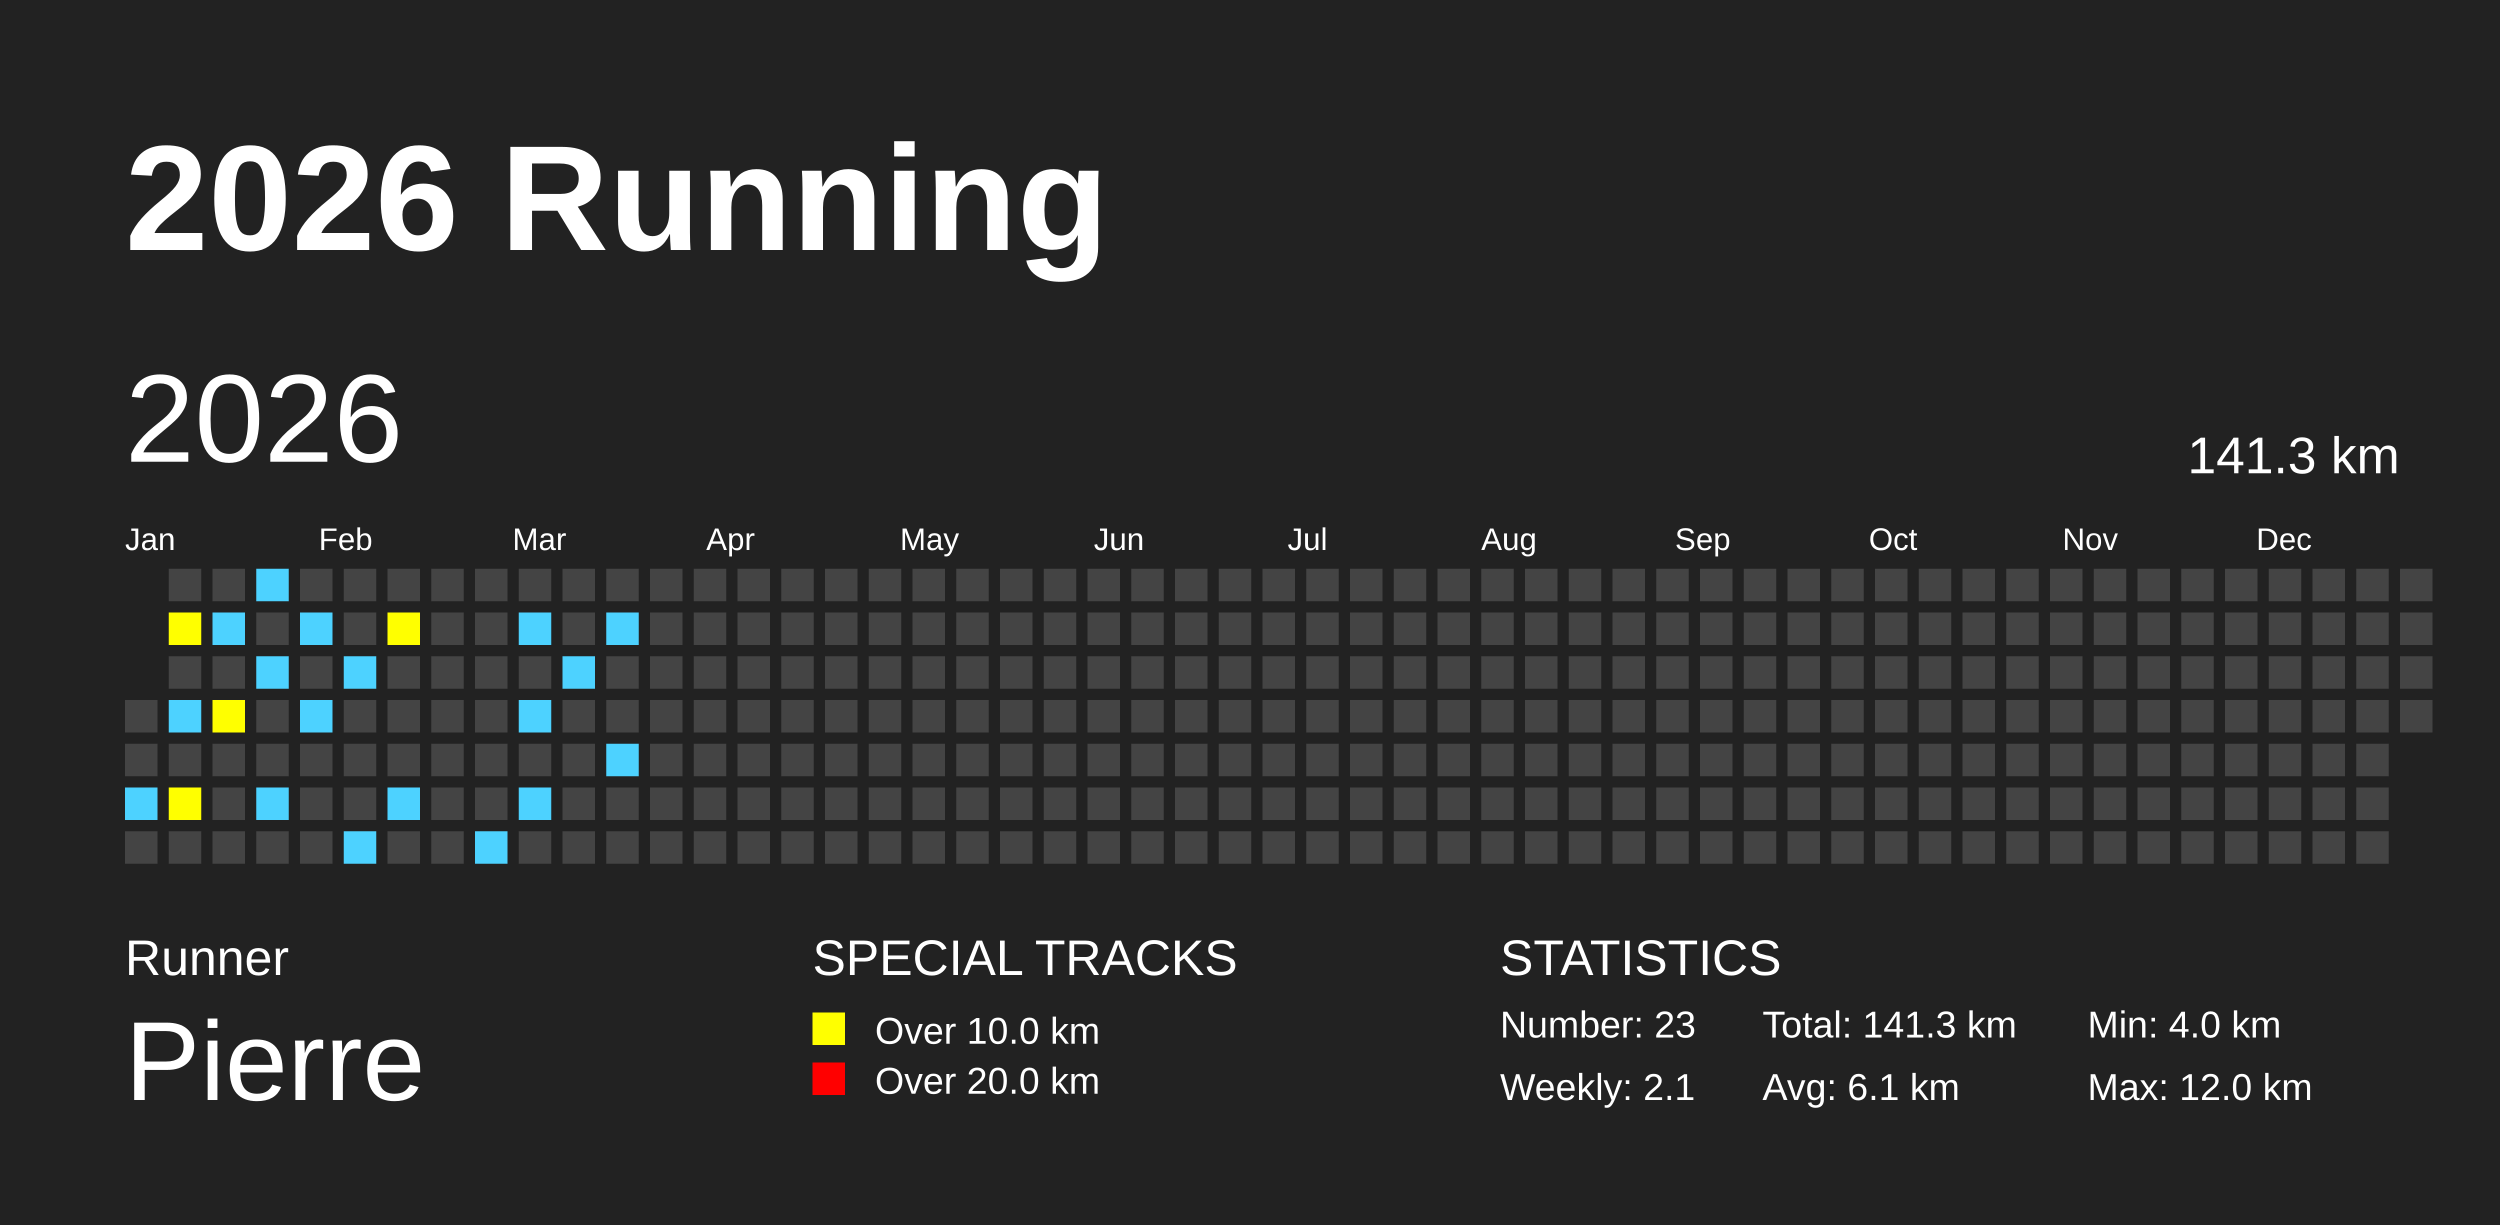
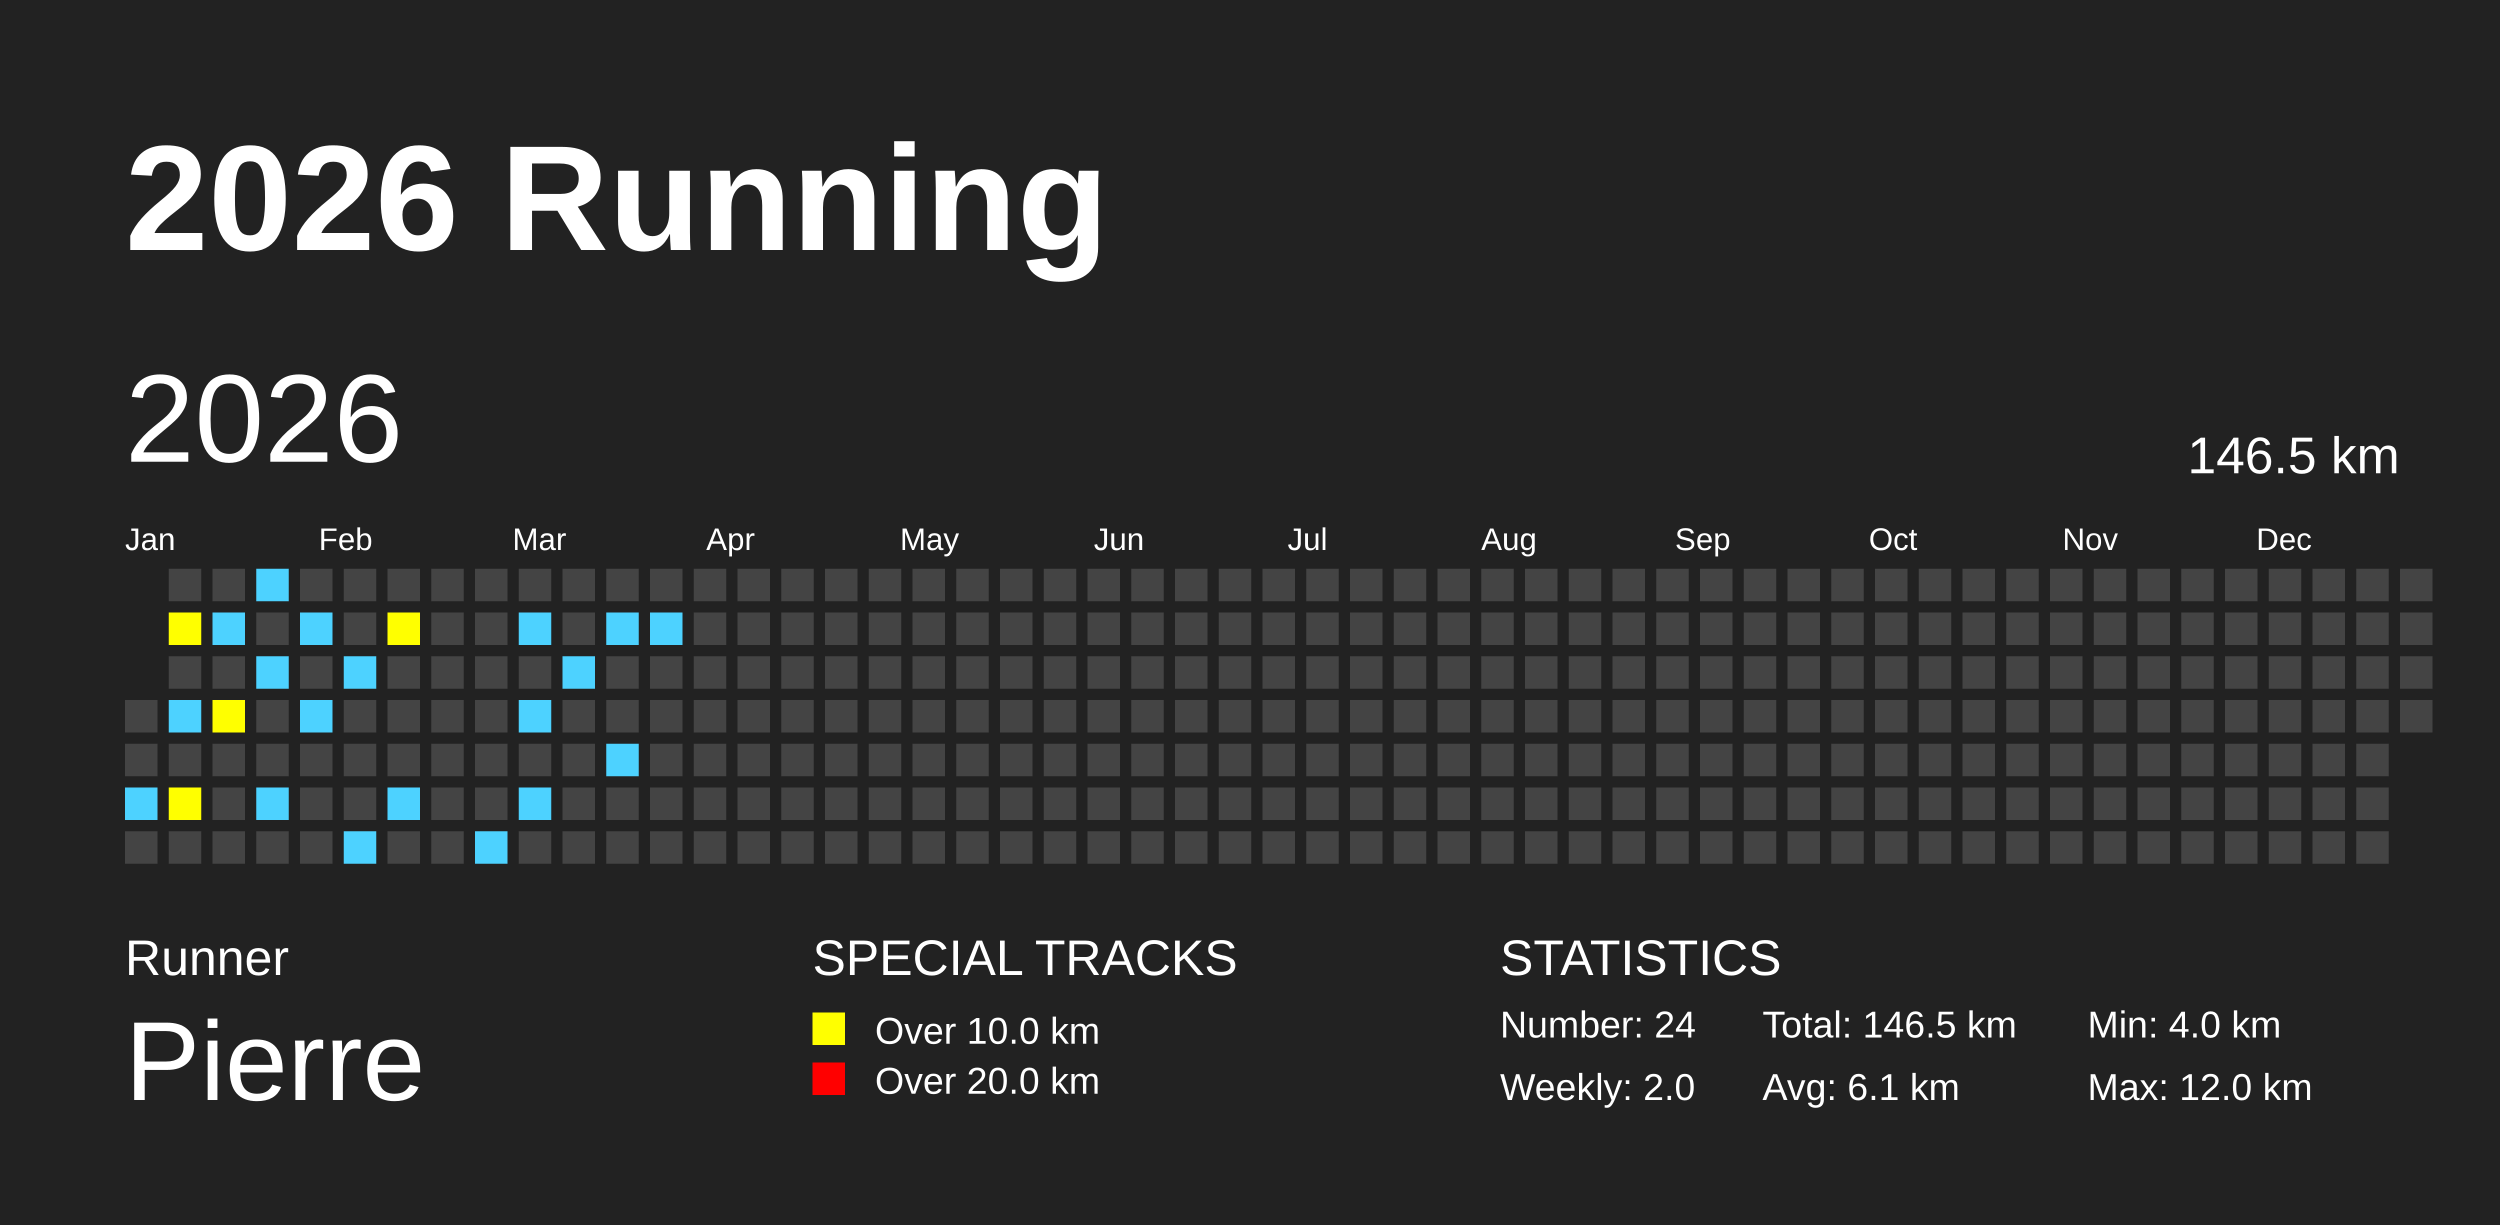
<svg xmlns="http://www.w3.org/2000/svg" baseProfile="full" height="98mm" version="1.1" viewBox="0,0,200,98" width="200mm">
  <defs />
  <rect fill="#222222" height="98" width="200" x="0" y="0" />
  <text fill="#FFFFFF" style="font-size:12px; font-family:Arial; font-weight:bold;" x="10" y="20">2026 Running</text>
  <text fill="#FFFFFF" style="font-size:4px; font-family:Arial" x="10" y="78">Runner</text>
  <text fill="#FFFFFF" style="font-size:9px; font-family:Arial" x="10" y="88">Pierre</text>
  <text fill="#FFFFFF" style="font-size:4px; font-family:Arial" x="65" y="78">SPECIAL TRACKS</text>
  <rect fill="yellow" height="2.6" width="2.6" x="65" y="81" />
  <text fill="#FFFFFF" style="font-size:3px; font-family:Arial" x="70" y="83.5">Over 10.0 km</text>
  <rect fill="red" height="2.6" width="2.6" x="65" y="85" />
  <text fill="#FFFFFF" style="font-size:3px; font-family:Arial" x="70" y="87.5">Over 20.0 km</text>
  <text fill="#FFFFFF" style="font-size:4px; font-family:Arial" x="120" y="78">STATISTICS</text>
-   <text fill="#FFFFFF" style="font-size:3px; font-family:Arial" x="120" y="83">Number: 23</text>
-   <text fill="#FFFFFF" style="font-size:3px; font-family:Arial" x="120" y="88">Weekly: 2.1</text>
-   <text fill="#FFFFFF" style="font-size:3px; font-family:Arial" x="141" y="83">Total: 141.3 km</text>
+   <text fill="#FFFFFF" style="font-size:3px; font-family:Arial" x="120" y="83">Number: 24</text>
+   <text fill="#FFFFFF" style="font-size:3px; font-family:Arial" x="120" y="88">Weekly: 2.0</text>
+   <text fill="#FFFFFF" style="font-size:3px; font-family:Arial" x="141" y="83">Total: 146.5 km</text>
  <text fill="#FFFFFF" style="font-size:3px; font-family:Arial" x="141" y="88">Avg: 6.1 km</text>
  <text fill="#FFFFFF" style="font-size:3px; font-family:Arial" x="167" y="83">Min: 4.0 km</text>
  <text fill="#FFFFFF" style="font-size:3px; font-family:Arial" x="167" y="88">Max: 12.0 km</text>
  <text dominant-baseline="hanging" fill="#FFFFFF" style="font-size:10.0px; font-family:Arial;" x="10" y="30">2026</text>
-   <text dominant-baseline="hanging" fill="#FFFFFF" style="font-size:4.125px; font-family:Arial;" x="175" y="35">141.3 km</text>
+   <text dominant-baseline="hanging" fill="#FFFFFF" style="font-size:4.125px; font-family:Arial;" x="175" y="35">146.5 km</text>
  <text fill="#FFFFFF" style="font-size:2.5px; font-family:Arial" x="10.0" y="44">Jan</text>
  <text fill="#FFFFFF" style="font-size:2.5px; font-family:Arial" x="25.5" y="44">Feb</text>
  <text fill="#FFFFFF" style="font-size:2.5px; font-family:Arial" x="41.0" y="44">Mar</text>
  <text fill="#FFFFFF" style="font-size:2.5px; font-family:Arial" x="56.5" y="44">Apr</text>
  <text fill="#FFFFFF" style="font-size:2.5px; font-family:Arial" x="72.0" y="44">May</text>
  <text fill="#FFFFFF" style="font-size:2.5px; font-family:Arial" x="87.5" y="44">Jun</text>
  <text fill="#FFFFFF" style="font-size:2.5px; font-family:Arial" x="103.0" y="44">Jul</text>
  <text fill="#FFFFFF" style="font-size:2.5px; font-family:Arial" x="118.5" y="44">Aug</text>
  <text fill="#FFFFFF" style="font-size:2.5px; font-family:Arial" x="134.0" y="44">Sep</text>
  <text fill="#FFFFFF" style="font-size:2.5px; font-family:Arial" x="149.5" y="44">Oct</text>
  <text fill="#FFFFFF" style="font-size:2.5px; font-family:Arial" x="165.0" y="44">Nov</text>
  <text fill="#FFFFFF" style="font-size:2.5px; font-family:Arial" x="180.5" y="44">Dec</text>
  <rect fill="#444444" height="2.6" width="2.6" x="10.0" y="56.0" />
  <rect fill="#444444" height="2.6" width="2.6" x="10.0" y="59.5" />
  <rect fill="#4DD2FF" height="2.6" width="2.6" x="10.0" y="63.0" />
  <rect fill="#444444" height="2.6" width="2.6" x="10.0" y="66.5" />
  <rect fill="#444444" height="2.6" width="2.6" x="13.5" y="45.5" />
  <rect fill="yellow" height="2.6" width="2.6" x="13.5" y="49.0" />
  <rect fill="#444444" height="2.6" width="2.6" x="13.5" y="52.5" />
  <rect fill="#4DD2FF" height="2.6" width="2.6" x="13.5" y="56.0" />
  <rect fill="#444444" height="2.6" width="2.6" x="13.5" y="59.5" />
  <rect fill="yellow" height="2.6" width="2.6" x="13.5" y="63.0" />
  <rect fill="#444444" height="2.6" width="2.6" x="13.5" y="66.5" />
  <rect fill="#444444" height="2.6" width="2.6" x="17.0" y="45.5" />
  <rect fill="#4DD2FF" height="2.6" width="2.6" x="17.0" y="49.0" />
  <rect fill="#444444" height="2.6" width="2.6" x="17.0" y="52.5" />
  <rect fill="yellow" height="2.6" width="2.6" x="17.0" y="56.0" />
  <rect fill="#444444" height="2.6" width="2.6" x="17.0" y="59.5" />
  <rect fill="#444444" height="2.6" width="2.6" x="17.0" y="63.0" />
  <rect fill="#444444" height="2.6" width="2.6" x="17.0" y="66.5" />
  <rect fill="#4DD2FF" height="2.6" width="2.6" x="20.5" y="45.5" />
  <rect fill="#444444" height="2.6" width="2.6" x="20.5" y="49.0" />
  <rect fill="#4DD2FF" height="2.6" width="2.6" x="20.5" y="52.5" />
  <rect fill="#444444" height="2.6" width="2.6" x="20.5" y="56.0" />
  <rect fill="#444444" height="2.6" width="2.6" x="20.5" y="59.5" />
  <rect fill="#4DD2FF" height="2.6" width="2.6" x="20.5" y="63.0" />
  <rect fill="#444444" height="2.6" width="2.6" x="20.5" y="66.5" />
  <rect fill="#444444" height="2.6" width="2.6" x="24.0" y="45.5" />
  <rect fill="#4DD2FF" height="2.6" width="2.6" x="24.0" y="49.0" />
  <rect fill="#444444" height="2.6" width="2.6" x="24.0" y="52.5" />
  <rect fill="#4DD2FF" height="2.6" width="2.6" x="24.0" y="56.0" />
  <rect fill="#444444" height="2.6" width="2.6" x="24.0" y="59.5" />
  <rect fill="#444444" height="2.6" width="2.6" x="24.0" y="63.0" />
  <rect fill="#444444" height="2.6" width="2.6" x="24.0" y="66.5" />
  <rect fill="#444444" height="2.6" width="2.6" x="27.5" y="45.5" />
  <rect fill="#444444" height="2.6" width="2.6" x="27.5" y="49.0" />
  <rect fill="#4DD2FF" height="2.6" width="2.6" x="27.5" y="52.5" />
  <rect fill="#444444" height="2.6" width="2.6" x="27.5" y="56.0" />
  <rect fill="#444444" height="2.6" width="2.6" x="27.5" y="59.5" />
  <rect fill="#444444" height="2.6" width="2.6" x="27.5" y="63.0" />
  <rect fill="#4DD2FF" height="2.6" width="2.6" x="27.5" y="66.5" />
  <rect fill="#444444" height="2.6" width="2.6" x="31.0" y="45.5" />
  <rect fill="yellow" height="2.6" width="2.6" x="31.0" y="49.0" />
  <rect fill="#444444" height="2.6" width="2.6" x="31.0" y="52.5" />
  <rect fill="#444444" height="2.6" width="2.6" x="31.0" y="56.0" />
  <rect fill="#444444" height="2.6" width="2.6" x="31.0" y="59.5" />
  <rect fill="#4DD2FF" height="2.6" width="2.6" x="31.0" y="63.0" />
  <rect fill="#444444" height="2.6" width="2.6" x="31.0" y="66.5" />
  <rect fill="#444444" height="2.6" width="2.6" x="34.5" y="45.5" />
  <rect fill="#444444" height="2.6" width="2.6" x="34.5" y="49.0" />
  <rect fill="#444444" height="2.6" width="2.6" x="34.5" y="52.5" />
  <rect fill="#444444" height="2.6" width="2.6" x="34.5" y="56.0" />
  <rect fill="#444444" height="2.6" width="2.6" x="34.5" y="59.5" />
  <rect fill="#444444" height="2.6" width="2.6" x="34.5" y="63.0" />
  <rect fill="#444444" height="2.6" width="2.6" x="34.5" y="66.5" />
  <rect fill="#444444" height="2.6" width="2.6" x="38.0" y="45.5" />
  <rect fill="#444444" height="2.6" width="2.6" x="38.0" y="49.0" />
  <rect fill="#444444" height="2.6" width="2.6" x="38.0" y="52.5" />
  <rect fill="#444444" height="2.6" width="2.6" x="38.0" y="56.0" />
  <rect fill="#444444" height="2.6" width="2.6" x="38.0" y="59.5" />
  <rect fill="#444444" height="2.6" width="2.6" x="38.0" y="63.0" />
  <rect fill="#4DD2FF" height="2.6" width="2.6" x="38.0" y="66.5" />
  <rect fill="#444444" height="2.6" width="2.6" x="41.5" y="45.5" />
  <rect fill="#4DD2FF" height="2.6" width="2.6" x="41.5" y="49.0" />
  <rect fill="#444444" height="2.6" width="2.6" x="41.5" y="52.5" />
  <rect fill="#4DD2FF" height="2.6" width="2.6" x="41.5" y="56.0" />
  <rect fill="#444444" height="2.6" width="2.6" x="41.5" y="59.5" />
  <rect fill="#4DD2FF" height="2.6" width="2.6" x="41.5" y="63.0" />
  <rect fill="#444444" height="2.6" width="2.6" x="41.5" y="66.5" />
  <rect fill="#444444" height="2.6" width="2.6" x="45.0" y="45.5" />
  <rect fill="#444444" height="2.6" width="2.6" x="45.0" y="49.0" />
  <rect fill="#4DD2FF" height="2.6" width="2.6" x="45.0" y="52.5" />
  <rect fill="#444444" height="2.6" width="2.6" x="45.0" y="56.0" />
  <rect fill="#444444" height="2.6" width="2.6" x="45.0" y="59.5" />
  <rect fill="#444444" height="2.6" width="2.6" x="45.0" y="63.0" />
  <rect fill="#444444" height="2.6" width="2.6" x="45.0" y="66.5" />
  <rect fill="#444444" height="2.6" width="2.6" x="48.5" y="45.5" />
  <rect fill="#4DD2FF" height="2.6" width="2.6" x="48.5" y="49.0" />
  <rect fill="#444444" height="2.6" width="2.6" x="48.5" y="52.5" />
  <rect fill="#444444" height="2.6" width="2.6" x="48.5" y="56.0" />
  <rect fill="#4DD2FF" height="2.6" width="2.6" x="48.5" y="59.5" />
  <rect fill="#444444" height="2.6" width="2.6" x="48.5" y="63.0" />
  <rect fill="#444444" height="2.6" width="2.6" x="48.5" y="66.5" />
  <rect fill="#444444" height="2.6" width="2.6" x="52.0" y="45.5" />
-   <rect fill="#444444" height="2.6" width="2.6" x="52.0" y="49.0" />
+   <rect fill="#4DD2FF" height="2.6" width="2.6" x="52.0" y="49.0" />
  <rect fill="#444444" height="2.6" width="2.6" x="52.0" y="52.5" />
  <rect fill="#444444" height="2.6" width="2.6" x="52.0" y="56.0" />
  <rect fill="#444444" height="2.6" width="2.6" x="52.0" y="59.5" />
  <rect fill="#444444" height="2.6" width="2.6" x="52.0" y="63.0" />
  <rect fill="#444444" height="2.6" width="2.6" x="52.0" y="66.5" />
  <rect fill="#444444" height="2.6" width="2.6" x="55.5" y="45.5" />
  <rect fill="#444444" height="2.6" width="2.6" x="55.5" y="49.0" />
  <rect fill="#444444" height="2.6" width="2.6" x="55.5" y="52.5" />
  <rect fill="#444444" height="2.6" width="2.6" x="55.5" y="56.0" />
  <rect fill="#444444" height="2.6" width="2.6" x="55.5" y="59.5" />
  <rect fill="#444444" height="2.6" width="2.6" x="55.5" y="63.0" />
  <rect fill="#444444" height="2.6" width="2.6" x="55.5" y="66.5" />
  <rect fill="#444444" height="2.6" width="2.6" x="59.0" y="45.5" />
  <rect fill="#444444" height="2.6" width="2.6" x="59.0" y="49.0" />
  <rect fill="#444444" height="2.6" width="2.6" x="59.0" y="52.5" />
  <rect fill="#444444" height="2.6" width="2.6" x="59.0" y="56.0" />
  <rect fill="#444444" height="2.6" width="2.6" x="59.0" y="59.5" />
  <rect fill="#444444" height="2.6" width="2.6" x="59.0" y="63.0" />
  <rect fill="#444444" height="2.6" width="2.6" x="59.0" y="66.5" />
  <rect fill="#444444" height="2.6" width="2.6" x="62.5" y="45.5" />
  <rect fill="#444444" height="2.6" width="2.6" x="62.5" y="49.0" />
  <rect fill="#444444" height="2.6" width="2.6" x="62.5" y="52.5" />
  <rect fill="#444444" height="2.6" width="2.6" x="62.5" y="56.0" />
  <rect fill="#444444" height="2.6" width="2.6" x="62.5" y="59.5" />
  <rect fill="#444444" height="2.6" width="2.6" x="62.5" y="63.0" />
  <rect fill="#444444" height="2.6" width="2.6" x="62.5" y="66.5" />
  <rect fill="#444444" height="2.6" width="2.6" x="66.0" y="45.5" />
  <rect fill="#444444" height="2.6" width="2.6" x="66.0" y="49.0" />
  <rect fill="#444444" height="2.6" width="2.6" x="66.0" y="52.5" />
  <rect fill="#444444" height="2.6" width="2.6" x="66.0" y="56.0" />
  <rect fill="#444444" height="2.6" width="2.6" x="66.0" y="59.5" />
  <rect fill="#444444" height="2.6" width="2.6" x="66.0" y="63.0" />
  <rect fill="#444444" height="2.6" width="2.6" x="66.0" y="66.5" />
  <rect fill="#444444" height="2.6" width="2.6" x="69.5" y="45.5" />
  <rect fill="#444444" height="2.6" width="2.6" x="69.5" y="49.0" />
  <rect fill="#444444" height="2.6" width="2.6" x="69.5" y="52.5" />
  <rect fill="#444444" height="2.6" width="2.6" x="69.5" y="56.0" />
  <rect fill="#444444" height="2.6" width="2.6" x="69.5" y="59.5" />
  <rect fill="#444444" height="2.6" width="2.6" x="69.5" y="63.0" />
  <rect fill="#444444" height="2.6" width="2.6" x="69.5" y="66.5" />
  <rect fill="#444444" height="2.6" width="2.6" x="73.0" y="45.5" />
  <rect fill="#444444" height="2.6" width="2.6" x="73.0" y="49.0" />
  <rect fill="#444444" height="2.6" width="2.6" x="73.0" y="52.5" />
  <rect fill="#444444" height="2.6" width="2.6" x="73.0" y="56.0" />
  <rect fill="#444444" height="2.6" width="2.6" x="73.0" y="59.5" />
  <rect fill="#444444" height="2.6" width="2.6" x="73.0" y="63.0" />
  <rect fill="#444444" height="2.6" width="2.6" x="73.0" y="66.5" />
  <rect fill="#444444" height="2.6" width="2.6" x="76.5" y="45.5" />
  <rect fill="#444444" height="2.6" width="2.6" x="76.5" y="49.0" />
  <rect fill="#444444" height="2.6" width="2.6" x="76.5" y="52.5" />
  <rect fill="#444444" height="2.6" width="2.6" x="76.5" y="56.0" />
  <rect fill="#444444" height="2.6" width="2.6" x="76.5" y="59.5" />
  <rect fill="#444444" height="2.6" width="2.6" x="76.5" y="63.0" />
  <rect fill="#444444" height="2.6" width="2.6" x="76.5" y="66.5" />
  <rect fill="#444444" height="2.6" width="2.6" x="80.0" y="45.5" />
  <rect fill="#444444" height="2.6" width="2.6" x="80.0" y="49.0" />
  <rect fill="#444444" height="2.6" width="2.6" x="80.0" y="52.5" />
  <rect fill="#444444" height="2.6" width="2.6" x="80.0" y="56.0" />
  <rect fill="#444444" height="2.6" width="2.6" x="80.0" y="59.5" />
  <rect fill="#444444" height="2.6" width="2.6" x="80.0" y="63.0" />
  <rect fill="#444444" height="2.6" width="2.6" x="80.0" y="66.5" />
  <rect fill="#444444" height="2.6" width="2.6" x="83.5" y="45.5" />
  <rect fill="#444444" height="2.6" width="2.6" x="83.5" y="49.0" />
  <rect fill="#444444" height="2.6" width="2.6" x="83.5" y="52.5" />
  <rect fill="#444444" height="2.6" width="2.6" x="83.5" y="56.0" />
  <rect fill="#444444" height="2.6" width="2.6" x="83.5" y="59.5" />
  <rect fill="#444444" height="2.6" width="2.6" x="83.5" y="63.0" />
  <rect fill="#444444" height="2.6" width="2.6" x="83.5" y="66.5" />
  <rect fill="#444444" height="2.6" width="2.6" x="87.0" y="45.5" />
  <rect fill="#444444" height="2.6" width="2.6" x="87.0" y="49.0" />
  <rect fill="#444444" height="2.6" width="2.6" x="87.0" y="52.5" />
  <rect fill="#444444" height="2.6" width="2.6" x="87.0" y="56.0" />
  <rect fill="#444444" height="2.6" width="2.6" x="87.0" y="59.5" />
  <rect fill="#444444" height="2.6" width="2.6" x="87.0" y="63.0" />
  <rect fill="#444444" height="2.6" width="2.6" x="87.0" y="66.5" />
  <rect fill="#444444" height="2.6" width="2.6" x="90.5" y="45.5" />
  <rect fill="#444444" height="2.6" width="2.6" x="90.5" y="49.0" />
  <rect fill="#444444" height="2.6" width="2.6" x="90.5" y="52.5" />
  <rect fill="#444444" height="2.6" width="2.6" x="90.5" y="56.0" />
  <rect fill="#444444" height="2.6" width="2.6" x="90.5" y="59.5" />
  <rect fill="#444444" height="2.6" width="2.6" x="90.5" y="63.0" />
  <rect fill="#444444" height="2.6" width="2.6" x="90.5" y="66.5" />
  <rect fill="#444444" height="2.6" width="2.6" x="94.0" y="45.5" />
  <rect fill="#444444" height="2.6" width="2.6" x="94.0" y="49.0" />
  <rect fill="#444444" height="2.6" width="2.6" x="94.0" y="52.5" />
  <rect fill="#444444" height="2.6" width="2.6" x="94.0" y="56.0" />
  <rect fill="#444444" height="2.6" width="2.6" x="94.0" y="59.5" />
  <rect fill="#444444" height="2.6" width="2.6" x="94.0" y="63.0" />
  <rect fill="#444444" height="2.6" width="2.6" x="94.0" y="66.5" />
  <rect fill="#444444" height="2.6" width="2.6" x="97.5" y="45.5" />
  <rect fill="#444444" height="2.6" width="2.6" x="97.5" y="49.0" />
  <rect fill="#444444" height="2.6" width="2.6" x="97.5" y="52.5" />
  <rect fill="#444444" height="2.6" width="2.6" x="97.5" y="56.0" />
  <rect fill="#444444" height="2.6" width="2.6" x="97.5" y="59.5" />
  <rect fill="#444444" height="2.6" width="2.6" x="97.5" y="63.0" />
  <rect fill="#444444" height="2.6" width="2.6" x="97.5" y="66.5" />
  <rect fill="#444444" height="2.6" width="2.6" x="101.0" y="45.5" />
  <rect fill="#444444" height="2.6" width="2.6" x="101.0" y="49.0" />
  <rect fill="#444444" height="2.6" width="2.6" x="101.0" y="52.5" />
  <rect fill="#444444" height="2.6" width="2.6" x="101.0" y="56.0" />
  <rect fill="#444444" height="2.6" width="2.6" x="101.0" y="59.5" />
  <rect fill="#444444" height="2.6" width="2.6" x="101.0" y="63.0" />
  <rect fill="#444444" height="2.6" width="2.6" x="101.0" y="66.5" />
  <rect fill="#444444" height="2.6" width="2.6" x="104.5" y="45.5" />
  <rect fill="#444444" height="2.6" width="2.6" x="104.5" y="49.0" />
  <rect fill="#444444" height="2.6" width="2.6" x="104.5" y="52.5" />
  <rect fill="#444444" height="2.6" width="2.6" x="104.5" y="56.0" />
  <rect fill="#444444" height="2.6" width="2.6" x="104.5" y="59.5" />
  <rect fill="#444444" height="2.6" width="2.6" x="104.5" y="63.0" />
  <rect fill="#444444" height="2.6" width="2.6" x="104.5" y="66.5" />
  <rect fill="#444444" height="2.6" width="2.6" x="108.0" y="45.5" />
  <rect fill="#444444" height="2.6" width="2.6" x="108.0" y="49.0" />
  <rect fill="#444444" height="2.6" width="2.6" x="108.0" y="52.5" />
  <rect fill="#444444" height="2.6" width="2.6" x="108.0" y="56.0" />
  <rect fill="#444444" height="2.6" width="2.6" x="108.0" y="59.5" />
  <rect fill="#444444" height="2.6" width="2.6" x="108.0" y="63.0" />
  <rect fill="#444444" height="2.6" width="2.6" x="108.0" y="66.5" />
  <rect fill="#444444" height="2.6" width="2.6" x="111.5" y="45.5" />
  <rect fill="#444444" height="2.6" width="2.6" x="111.5" y="49.0" />
  <rect fill="#444444" height="2.6" width="2.6" x="111.5" y="52.5" />
  <rect fill="#444444" height="2.6" width="2.6" x="111.5" y="56.0" />
  <rect fill="#444444" height="2.6" width="2.6" x="111.5" y="59.5" />
  <rect fill="#444444" height="2.6" width="2.6" x="111.5" y="63.0" />
  <rect fill="#444444" height="2.6" width="2.6" x="111.5" y="66.5" />
  <rect fill="#444444" height="2.6" width="2.6" x="115.0" y="45.5" />
  <rect fill="#444444" height="2.6" width="2.6" x="115.0" y="49.0" />
  <rect fill="#444444" height="2.6" width="2.6" x="115.0" y="52.5" />
  <rect fill="#444444" height="2.6" width="2.6" x="115.0" y="56.0" />
  <rect fill="#444444" height="2.6" width="2.6" x="115.0" y="59.5" />
  <rect fill="#444444" height="2.6" width="2.6" x="115.0" y="63.0" />
  <rect fill="#444444" height="2.6" width="2.6" x="115.0" y="66.5" />
  <rect fill="#444444" height="2.6" width="2.6" x="118.5" y="45.5" />
  <rect fill="#444444" height="2.6" width="2.6" x="118.5" y="49.0" />
  <rect fill="#444444" height="2.6" width="2.6" x="118.5" y="52.5" />
  <rect fill="#444444" height="2.6" width="2.6" x="118.5" y="56.0" />
  <rect fill="#444444" height="2.6" width="2.6" x="118.5" y="59.5" />
  <rect fill="#444444" height="2.6" width="2.6" x="118.5" y="63.0" />
  <rect fill="#444444" height="2.6" width="2.6" x="118.5" y="66.5" />
  <rect fill="#444444" height="2.6" width="2.6" x="122.0" y="45.5" />
  <rect fill="#444444" height="2.6" width="2.6" x="122.0" y="49.0" />
  <rect fill="#444444" height="2.6" width="2.6" x="122.0" y="52.5" />
  <rect fill="#444444" height="2.6" width="2.6" x="122.0" y="56.0" />
  <rect fill="#444444" height="2.6" width="2.6" x="122.0" y="59.5" />
  <rect fill="#444444" height="2.6" width="2.6" x="122.0" y="63.0" />
  <rect fill="#444444" height="2.6" width="2.6" x="122.0" y="66.5" />
  <rect fill="#444444" height="2.6" width="2.6" x="125.5" y="45.5" />
  <rect fill="#444444" height="2.6" width="2.6" x="125.5" y="49.0" />
  <rect fill="#444444" height="2.6" width="2.6" x="125.5" y="52.5" />
  <rect fill="#444444" height="2.6" width="2.6" x="125.5" y="56.0" />
  <rect fill="#444444" height="2.6" width="2.6" x="125.5" y="59.5" />
  <rect fill="#444444" height="2.6" width="2.6" x="125.5" y="63.0" />
  <rect fill="#444444" height="2.6" width="2.6" x="125.5" y="66.5" />
  <rect fill="#444444" height="2.6" width="2.6" x="129.0" y="45.5" />
  <rect fill="#444444" height="2.6" width="2.6" x="129.0" y="49.0" />
  <rect fill="#444444" height="2.6" width="2.6" x="129.0" y="52.5" />
  <rect fill="#444444" height="2.6" width="2.6" x="129.0" y="56.0" />
  <rect fill="#444444" height="2.6" width="2.6" x="129.0" y="59.5" />
  <rect fill="#444444" height="2.6" width="2.6" x="129.0" y="63.0" />
  <rect fill="#444444" height="2.6" width="2.6" x="129.0" y="66.5" />
  <rect fill="#444444" height="2.6" width="2.6" x="132.5" y="45.5" />
  <rect fill="#444444" height="2.6" width="2.6" x="132.5" y="49.0" />
  <rect fill="#444444" height="2.6" width="2.6" x="132.5" y="52.5" />
  <rect fill="#444444" height="2.6" width="2.6" x="132.5" y="56.0" />
  <rect fill="#444444" height="2.6" width="2.6" x="132.5" y="59.5" />
  <rect fill="#444444" height="2.6" width="2.6" x="132.5" y="63.0" />
  <rect fill="#444444" height="2.6" width="2.6" x="132.5" y="66.5" />
  <rect fill="#444444" height="2.6" width="2.6" x="136.0" y="45.5" />
  <rect fill="#444444" height="2.6" width="2.6" x="136.0" y="49.0" />
  <rect fill="#444444" height="2.6" width="2.6" x="136.0" y="52.5" />
  <rect fill="#444444" height="2.6" width="2.6" x="136.0" y="56.0" />
  <rect fill="#444444" height="2.6" width="2.6" x="136.0" y="59.5" />
  <rect fill="#444444" height="2.6" width="2.6" x="136.0" y="63.0" />
  <rect fill="#444444" height="2.6" width="2.6" x="136.0" y="66.5" />
  <rect fill="#444444" height="2.6" width="2.6" x="139.5" y="45.5" />
  <rect fill="#444444" height="2.6" width="2.6" x="139.5" y="49.0" />
  <rect fill="#444444" height="2.6" width="2.6" x="139.5" y="52.5" />
  <rect fill="#444444" height="2.6" width="2.6" x="139.5" y="56.0" />
  <rect fill="#444444" height="2.6" width="2.6" x="139.5" y="59.5" />
  <rect fill="#444444" height="2.6" width="2.6" x="139.5" y="63.0" />
  <rect fill="#444444" height="2.6" width="2.6" x="139.5" y="66.5" />
  <rect fill="#444444" height="2.6" width="2.6" x="143.0" y="45.5" />
  <rect fill="#444444" height="2.6" width="2.6" x="143.0" y="49.0" />
  <rect fill="#444444" height="2.6" width="2.6" x="143.0" y="52.5" />
  <rect fill="#444444" height="2.6" width="2.6" x="143.0" y="56.0" />
  <rect fill="#444444" height="2.6" width="2.6" x="143.0" y="59.5" />
  <rect fill="#444444" height="2.6" width="2.6" x="143.0" y="63.0" />
  <rect fill="#444444" height="2.6" width="2.6" x="143.0" y="66.5" />
  <rect fill="#444444" height="2.6" width="2.6" x="146.5" y="45.5" />
  <rect fill="#444444" height="2.6" width="2.6" x="146.5" y="49.0" />
  <rect fill="#444444" height="2.6" width="2.6" x="146.5" y="52.5" />
  <rect fill="#444444" height="2.6" width="2.6" x="146.5" y="56.0" />
  <rect fill="#444444" height="2.6" width="2.6" x="146.5" y="59.5" />
  <rect fill="#444444" height="2.6" width="2.6" x="146.5" y="63.0" />
  <rect fill="#444444" height="2.6" width="2.6" x="146.5" y="66.5" />
  <rect fill="#444444" height="2.6" width="2.6" x="150.0" y="45.5" />
  <rect fill="#444444" height="2.6" width="2.6" x="150.0" y="49.0" />
  <rect fill="#444444" height="2.6" width="2.6" x="150.0" y="52.5" />
  <rect fill="#444444" height="2.6" width="2.6" x="150.0" y="56.0" />
  <rect fill="#444444" height="2.6" width="2.6" x="150.0" y="59.5" />
  <rect fill="#444444" height="2.6" width="2.6" x="150.0" y="63.0" />
  <rect fill="#444444" height="2.6" width="2.6" x="150.0" y="66.5" />
  <rect fill="#444444" height="2.6" width="2.6" x="153.5" y="45.5" />
  <rect fill="#444444" height="2.6" width="2.6" x="153.5" y="49.0" />
  <rect fill="#444444" height="2.6" width="2.6" x="153.5" y="52.5" />
  <rect fill="#444444" height="2.6" width="2.6" x="153.5" y="56.0" />
  <rect fill="#444444" height="2.6" width="2.6" x="153.5" y="59.5" />
  <rect fill="#444444" height="2.6" width="2.6" x="153.5" y="63.0" />
  <rect fill="#444444" height="2.6" width="2.6" x="153.5" y="66.5" />
  <rect fill="#444444" height="2.6" width="2.6" x="157.0" y="45.5" />
  <rect fill="#444444" height="2.6" width="2.6" x="157.0" y="49.0" />
  <rect fill="#444444" height="2.6" width="2.6" x="157.0" y="52.5" />
  <rect fill="#444444" height="2.6" width="2.6" x="157.0" y="56.0" />
  <rect fill="#444444" height="2.6" width="2.6" x="157.0" y="59.5" />
  <rect fill="#444444" height="2.6" width="2.6" x="157.0" y="63.0" />
  <rect fill="#444444" height="2.6" width="2.6" x="157.0" y="66.5" />
  <rect fill="#444444" height="2.6" width="2.6" x="160.5" y="45.5" />
  <rect fill="#444444" height="2.6" width="2.6" x="160.5" y="49.0" />
  <rect fill="#444444" height="2.6" width="2.6" x="160.5" y="52.5" />
  <rect fill="#444444" height="2.6" width="2.6" x="160.5" y="56.0" />
  <rect fill="#444444" height="2.6" width="2.6" x="160.5" y="59.5" />
  <rect fill="#444444" height="2.6" width="2.6" x="160.5" y="63.0" />
  <rect fill="#444444" height="2.6" width="2.6" x="160.5" y="66.5" />
  <rect fill="#444444" height="2.6" width="2.6" x="164.0" y="45.5" />
  <rect fill="#444444" height="2.6" width="2.6" x="164.0" y="49.0" />
  <rect fill="#444444" height="2.6" width="2.6" x="164.0" y="52.5" />
  <rect fill="#444444" height="2.6" width="2.6" x="164.0" y="56.0" />
  <rect fill="#444444" height="2.6" width="2.6" x="164.0" y="59.5" />
  <rect fill="#444444" height="2.6" width="2.6" x="164.0" y="63.0" />
  <rect fill="#444444" height="2.6" width="2.6" x="164.0" y="66.5" />
  <rect fill="#444444" height="2.6" width="2.6" x="167.5" y="45.5" />
  <rect fill="#444444" height="2.6" width="2.6" x="167.5" y="49.0" />
  <rect fill="#444444" height="2.6" width="2.6" x="167.5" y="52.5" />
  <rect fill="#444444" height="2.6" width="2.6" x="167.5" y="56.0" />
  <rect fill="#444444" height="2.6" width="2.6" x="167.5" y="59.5" />
  <rect fill="#444444" height="2.6" width="2.6" x="167.5" y="63.0" />
  <rect fill="#444444" height="2.6" width="2.6" x="167.5" y="66.5" />
  <rect fill="#444444" height="2.6" width="2.6" x="171.0" y="45.5" />
  <rect fill="#444444" height="2.6" width="2.6" x="171.0" y="49.0" />
  <rect fill="#444444" height="2.6" width="2.6" x="171.0" y="52.5" />
  <rect fill="#444444" height="2.6" width="2.6" x="171.0" y="56.0" />
  <rect fill="#444444" height="2.6" width="2.6" x="171.0" y="59.5" />
  <rect fill="#444444" height="2.6" width="2.6" x="171.0" y="63.0" />
  <rect fill="#444444" height="2.6" width="2.6" x="171.0" y="66.5" />
  <rect fill="#444444" height="2.6" width="2.6" x="174.5" y="45.5" />
  <rect fill="#444444" height="2.6" width="2.6" x="174.5" y="49.0" />
  <rect fill="#444444" height="2.6" width="2.6" x="174.5" y="52.5" />
  <rect fill="#444444" height="2.6" width="2.6" x="174.5" y="56.0" />
  <rect fill="#444444" height="2.6" width="2.6" x="174.5" y="59.5" />
  <rect fill="#444444" height="2.6" width="2.6" x="174.5" y="63.0" />
  <rect fill="#444444" height="2.6" width="2.6" x="174.5" y="66.5" />
  <rect fill="#444444" height="2.6" width="2.6" x="178.0" y="45.5" />
  <rect fill="#444444" height="2.6" width="2.6" x="178.0" y="49.0" />
  <rect fill="#444444" height="2.6" width="2.6" x="178.0" y="52.5" />
  <rect fill="#444444" height="2.6" width="2.6" x="178.0" y="56.0" />
  <rect fill="#444444" height="2.6" width="2.6" x="178.0" y="59.5" />
  <rect fill="#444444" height="2.6" width="2.6" x="178.0" y="63.0" />
  <rect fill="#444444" height="2.6" width="2.6" x="178.0" y="66.5" />
  <rect fill="#444444" height="2.6" width="2.6" x="181.5" y="45.5" />
  <rect fill="#444444" height="2.6" width="2.6" x="181.5" y="49.0" />
  <rect fill="#444444" height="2.6" width="2.6" x="181.5" y="52.5" />
  <rect fill="#444444" height="2.6" width="2.6" x="181.5" y="56.0" />
  <rect fill="#444444" height="2.6" width="2.6" x="181.5" y="59.5" />
  <rect fill="#444444" height="2.6" width="2.6" x="181.5" y="63.0" />
  <rect fill="#444444" height="2.6" width="2.6" x="181.5" y="66.5" />
  <rect fill="#444444" height="2.6" width="2.6" x="185.0" y="45.5" />
  <rect fill="#444444" height="2.6" width="2.6" x="185.0" y="49.0" />
  <rect fill="#444444" height="2.6" width="2.6" x="185.0" y="52.5" />
  <rect fill="#444444" height="2.6" width="2.6" x="185.0" y="56.0" />
  <rect fill="#444444" height="2.6" width="2.6" x="185.0" y="59.5" />
  <rect fill="#444444" height="2.6" width="2.6" x="185.0" y="63.0" />
  <rect fill="#444444" height="2.6" width="2.6" x="185.0" y="66.5" />
  <rect fill="#444444" height="2.6" width="2.6" x="188.5" y="45.5" />
  <rect fill="#444444" height="2.6" width="2.6" x="188.5" y="49.0" />
  <rect fill="#444444" height="2.6" width="2.6" x="188.5" y="52.5" />
  <rect fill="#444444" height="2.6" width="2.6" x="188.5" y="56.0" />
  <rect fill="#444444" height="2.6" width="2.6" x="188.5" y="59.5" />
  <rect fill="#444444" height="2.6" width="2.6" x="188.5" y="63.0" />
  <rect fill="#444444" height="2.6" width="2.6" x="188.5" y="66.5" />
  <rect fill="#444444" height="2.6" width="2.6" x="192.0" y="45.5" />
  <rect fill="#444444" height="2.6" width="2.6" x="192.0" y="49.0" />
  <rect fill="#444444" height="2.6" width="2.6" x="192.0" y="52.5" />
  <rect fill="#444444" height="2.6" width="2.6" x="192.0" y="56.0" />
</svg>
